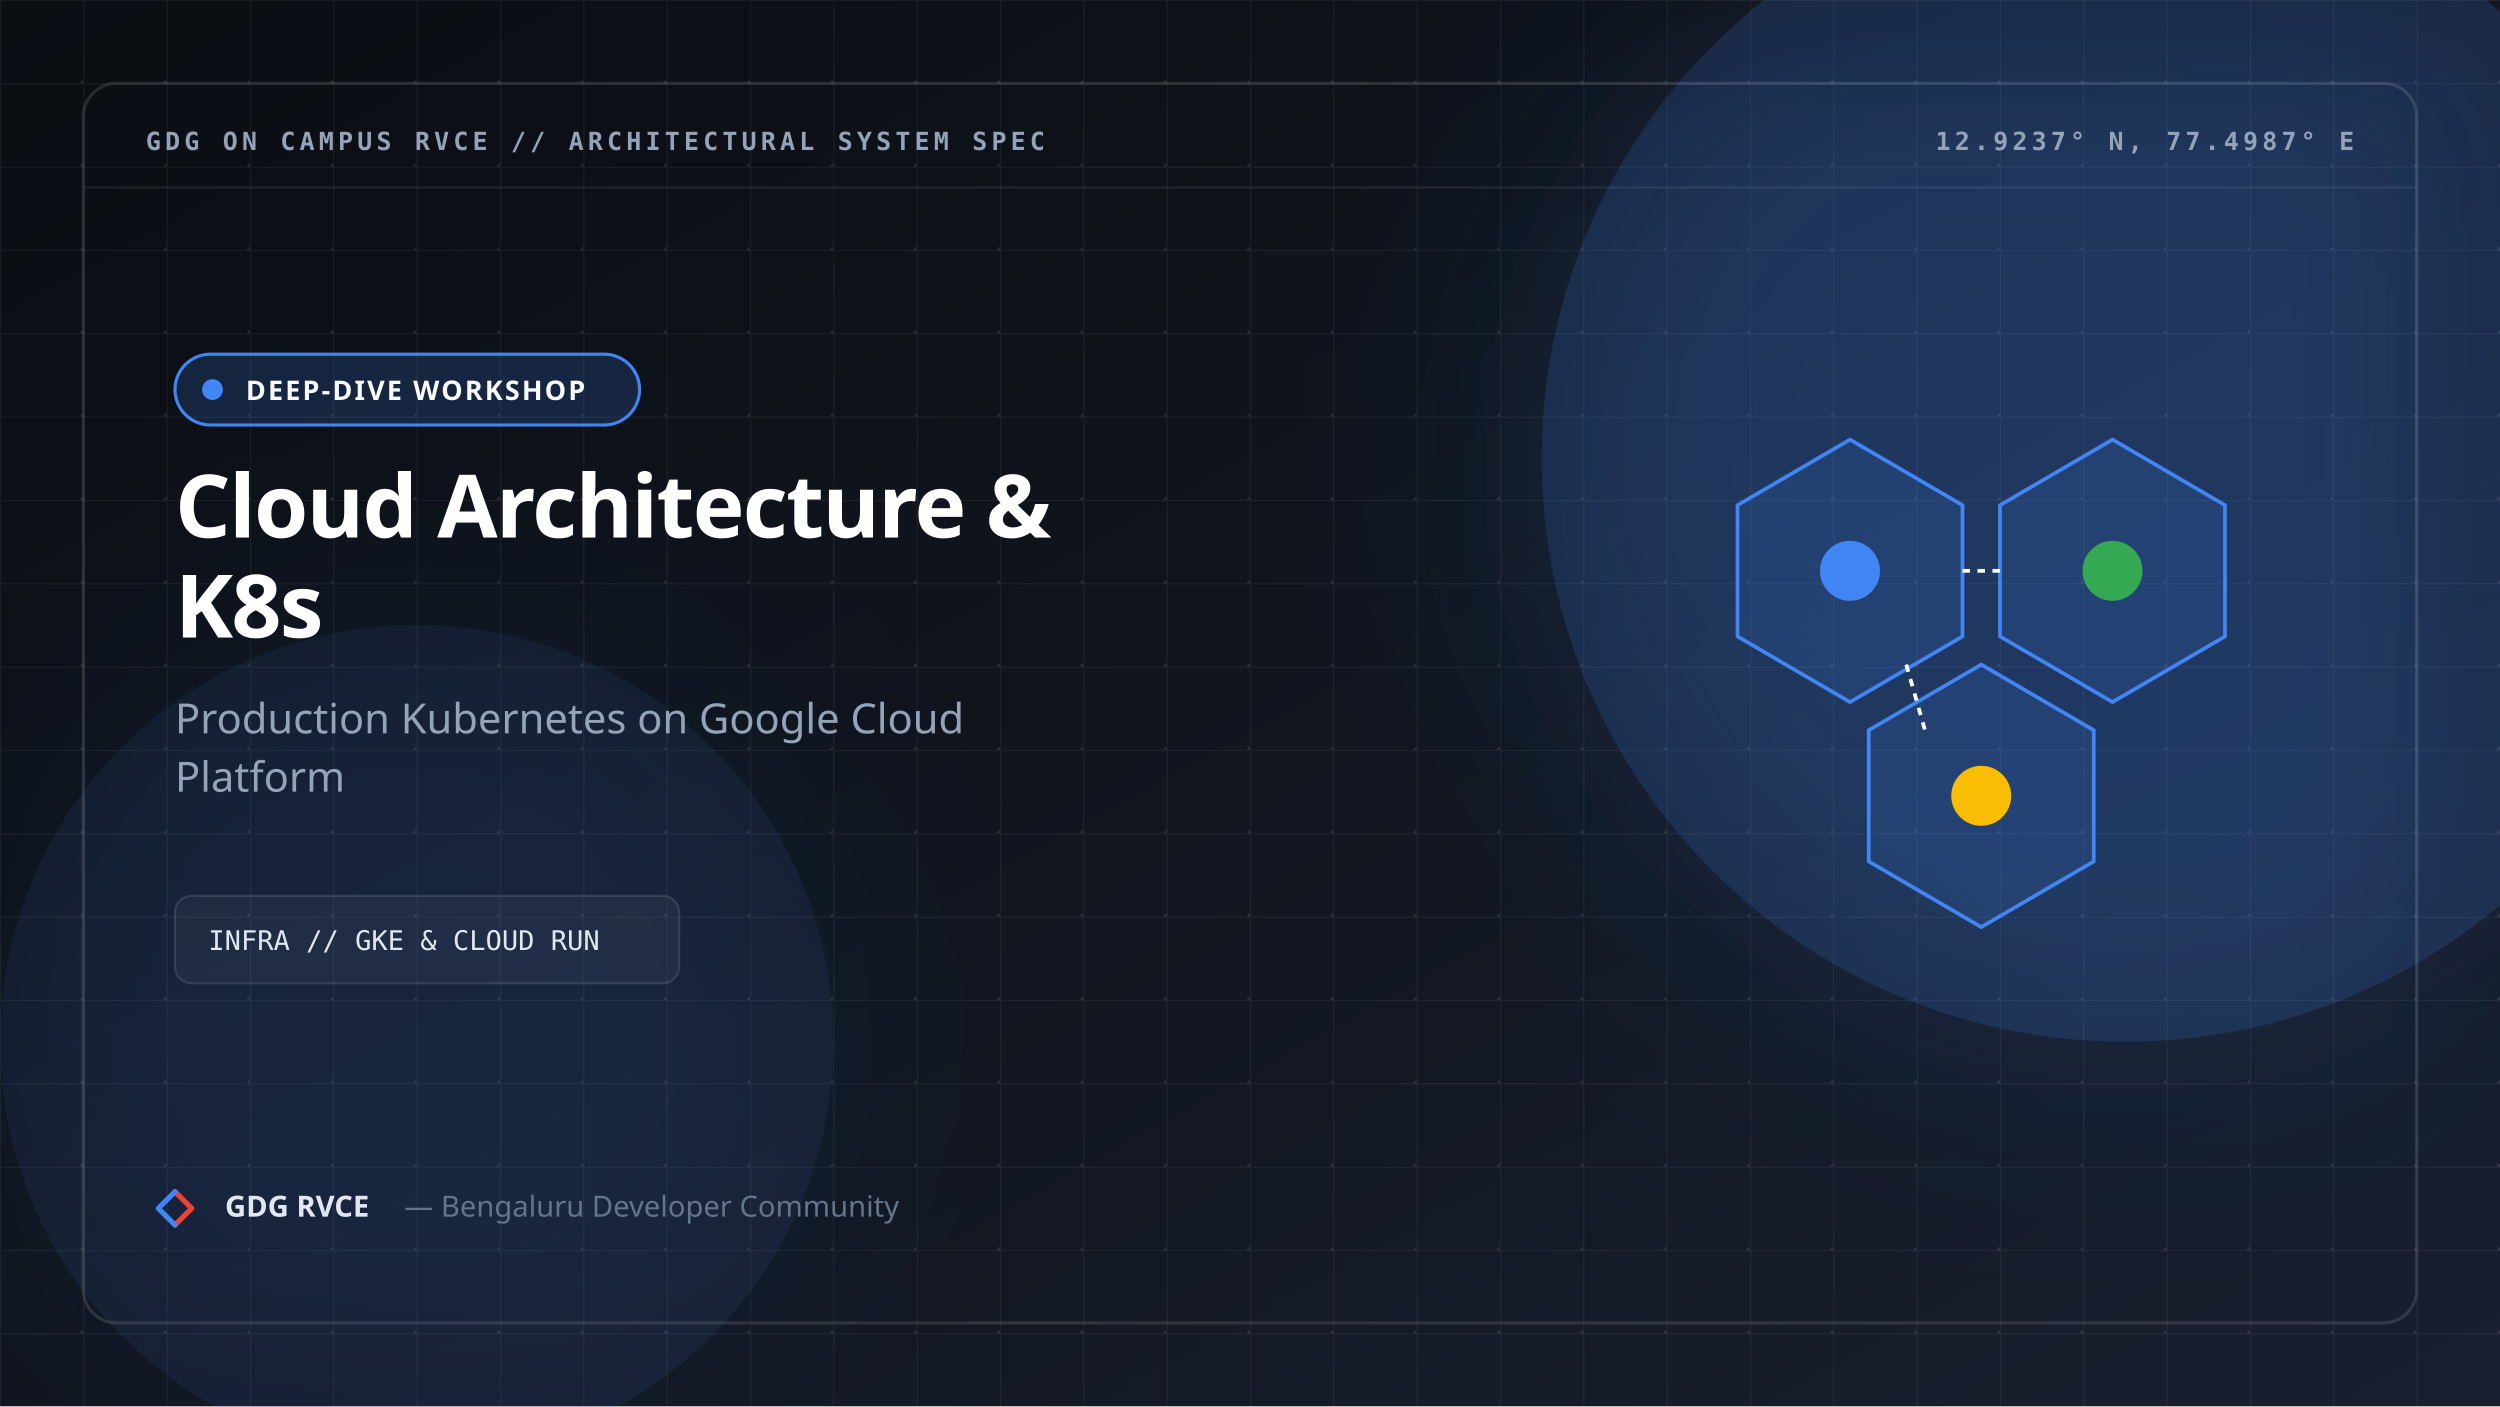
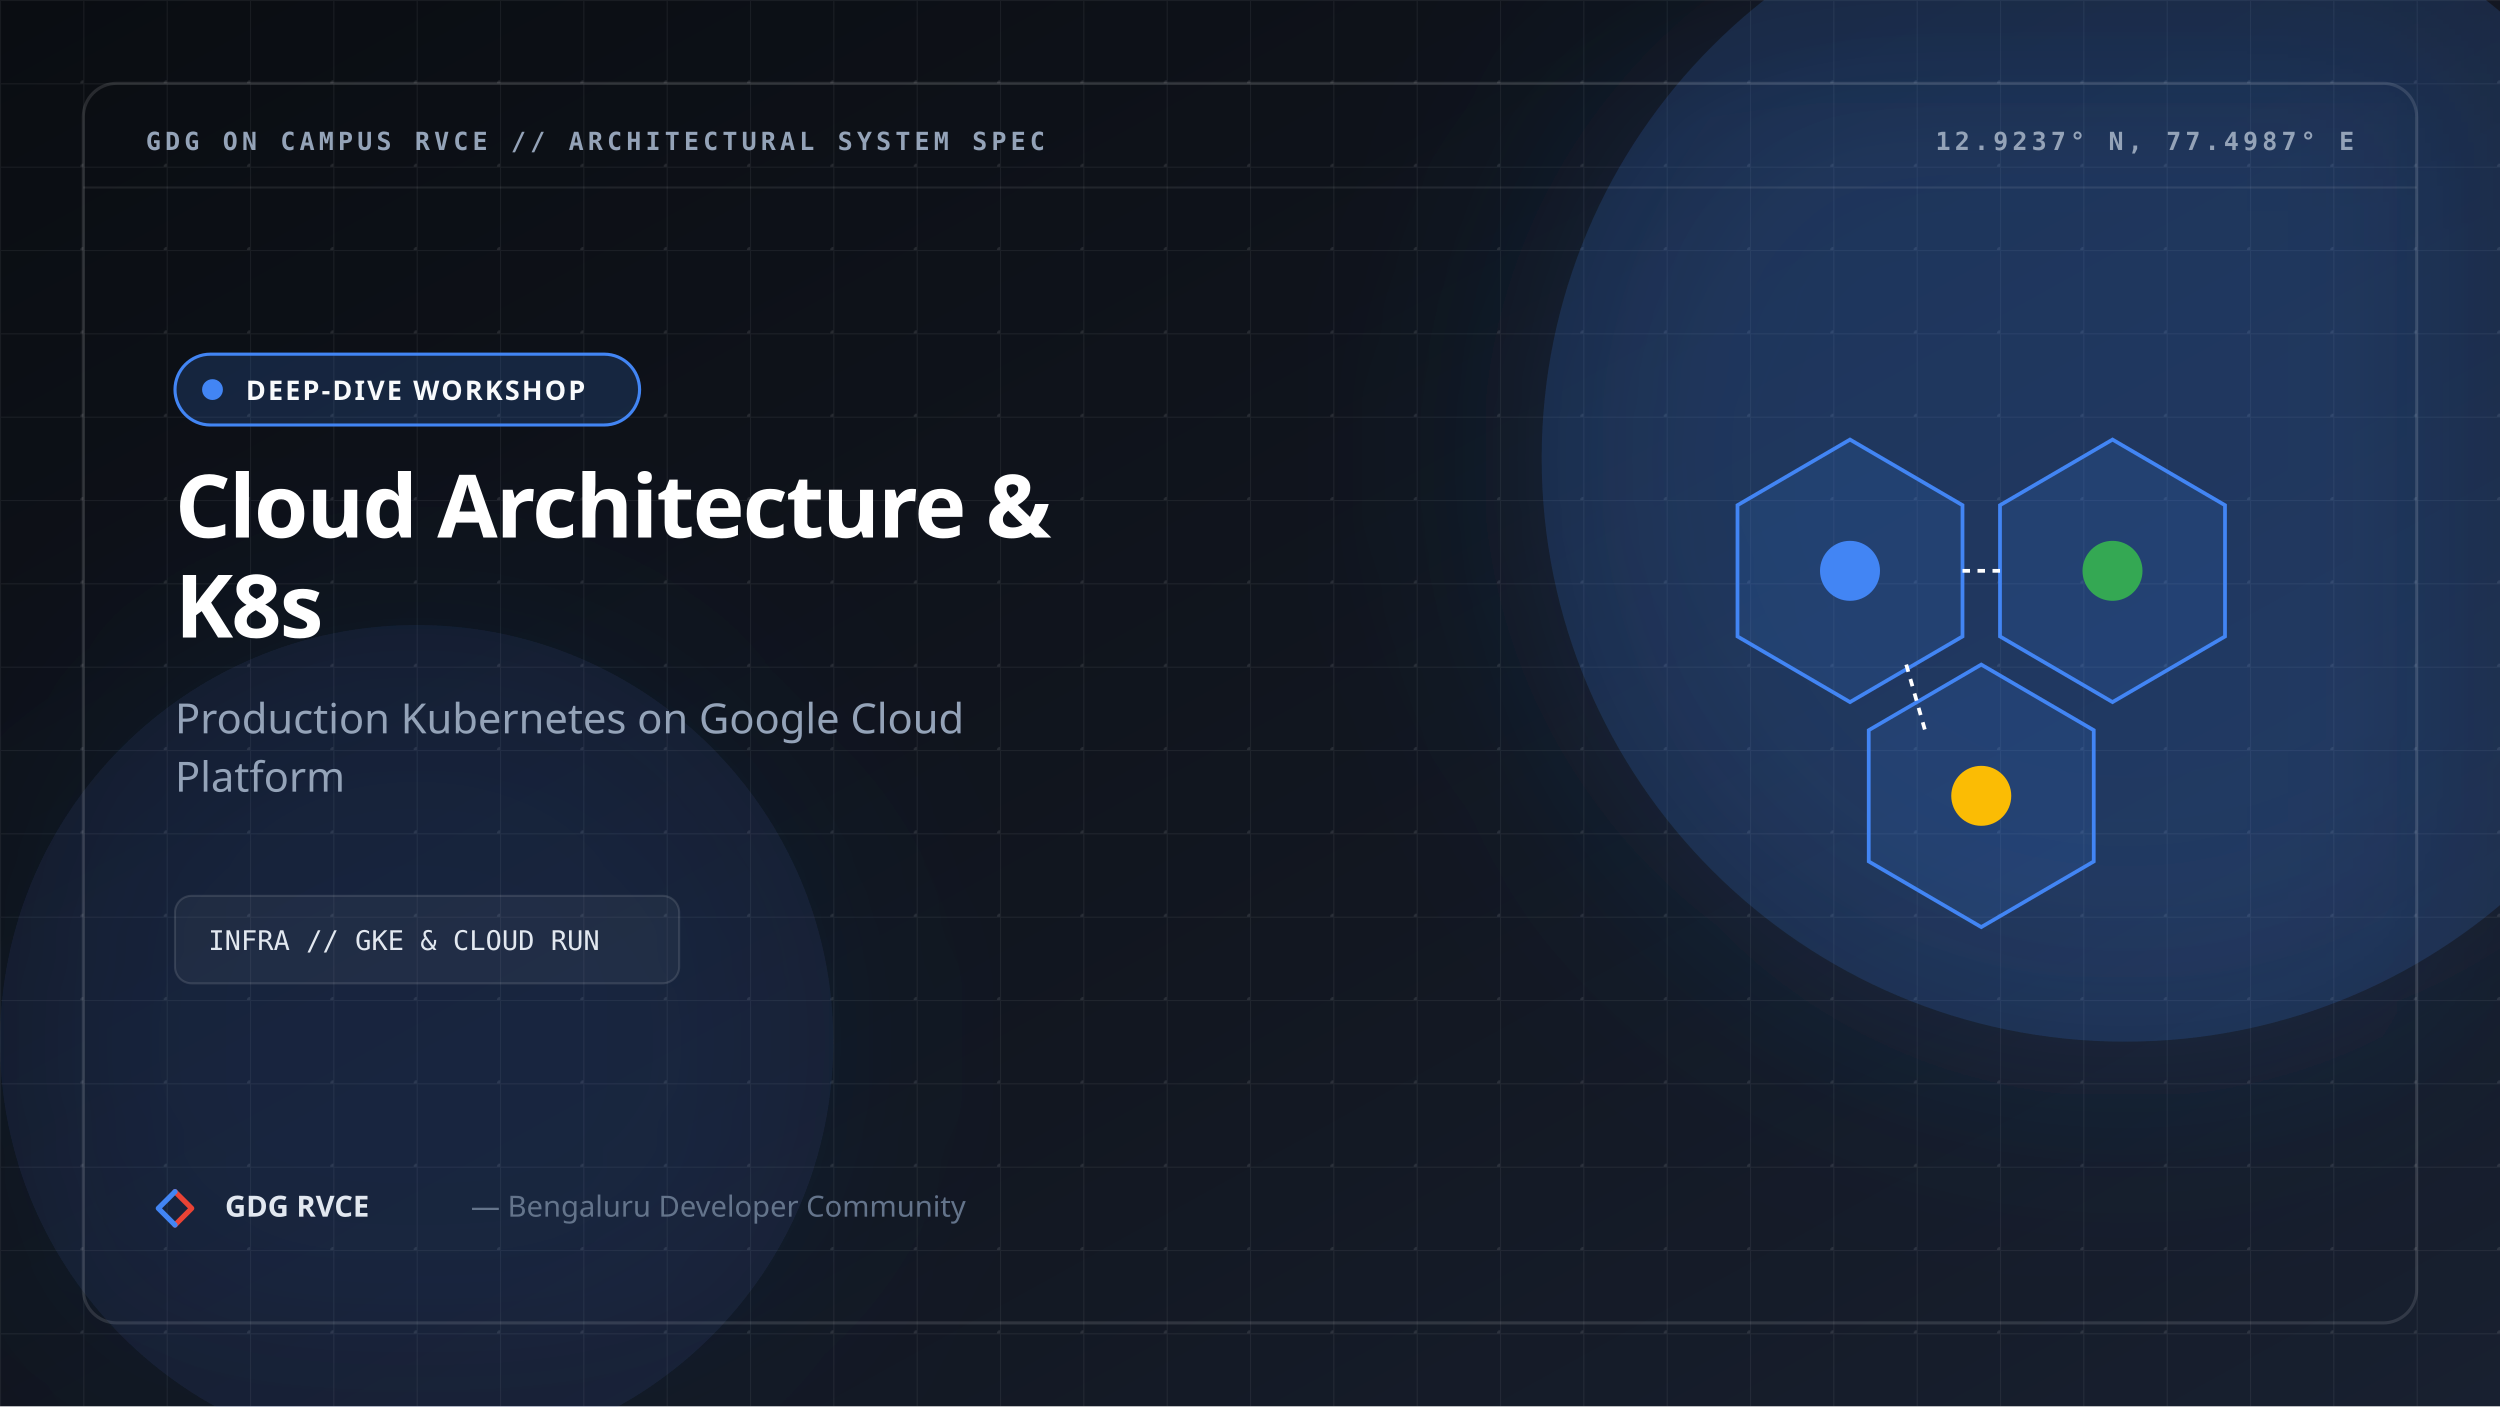
<svg xmlns="http://www.w3.org/2000/svg" viewBox="0 0 1200 675" width="1200px" height="675px" fill="none">
  <defs>
    <linearGradient id="bgGrad" x1="0" y1="0" x2="1" y2="1">
      <stop offset="0%" stop-color="#0A0D12" />
      <stop offset="60%" stop-color="#121721" />
      <stop offset="100%" stop-color="#182030" />
    </linearGradient>
    <linearGradient id="accentGrad" x1="0" y1="0" x2="1" y2="1">
      <stop offset="0%" stop-color="#4285F4" />
      <stop offset="100%" stop-color="#FFFFFF" stop-opacity="0.8" />
    </linearGradient>
    <filter id="softGlow" x="-20%" y="-20%" width="140%" height="140%">
      <feGaussianBlur stdDeviation="60" result="blur" />
      <feComposite in="SourceGraphic" in2="blur" operator="over" />
    </filter>
    <pattern id="gridPattern" width="40" height="40" patternUnits="userSpaceOnUse">
      <path d="M 40 0 L 0 0 0 40" fill="none" stroke="rgba(255,255,255,0.06)" stroke-width="1" />
      <circle cx="40" cy="40" r="1.5" fill="rgba(255,255,255,0.1)" />
    </pattern>
  </defs>
  <rect width="1200" height="675" fill="url(#bgGrad)" />
  <rect width="1200" height="675" fill="url(#gridPattern)" />
  <circle cx="1020" cy="220" r="280" fill="#4285F4" fill-opacity="0.16" filter="url(#softGlow)" />
  <circle cx="200" cy="500" r="200" fill="#4285F4" fill-opacity="0.08" filter="url(#softGlow)" />
  <rect x="40" y="40" width="1120" height="595" rx="16" fill="none" stroke="rgba(255,255,255,0.12)" stroke-width="1.5" />
  <line x1="40" y1="90" x2="1160" y2="90" stroke="rgba(255,255,255,0.08)" stroke-width="1" />
  <text x="70" y="72" font-family="monospace" font-size="12" font-weight="600" fill="#94A3B8" letter-spacing="2">GDG ON CAMPUS RVCE // ARCHITECTURAL SYSTEM SPEC</text>
  <text x="1130" y="72" font-family="monospace" font-size="12" font-weight="600" fill="#94A3B8" text-anchor="end" letter-spacing="2">12.9237° N, 77.4987° E</text>
  <g transform="translate(84, 170)">
    <rect x="0" y="0" width="223" height="34" rx="17" fill="#4285F4" fill-opacity="0.18" stroke="#4285F4" stroke-width="1.5" />
    <circle cx="18" cy="17" r="5" fill="#4285F4" />
    <text x="34" y="22" font-family="sans-serif" font-size="13" font-weight="bold" fill="#F8FAFC" letter-spacing="1">DEEP-DIVE WORKSHOP</text>
    <text x="0" y="88" font-family="sans-serif" font-size="42" font-weight="800" fill="#FFFFFF" letter-spacing="-0.8">
      <tspan x="0" dy="0">Cloud Architecture &amp;</tspan>
      <tspan x="0" dy="48">K8s</tspan>
    </text>
    <text x="0" y="182" font-family="sans-serif" font-size="20" font-weight="500" fill="#94A3B8">
      <tspan x="0" dy="0">Production Kubernetes on Google Cloud</tspan>
      <tspan x="0" dy="28">Platform</tspan>
    </text>
    <g transform="translate(0, 260)">
      <rect x="0" y="0" width="242" height="42" rx="8" fill="rgba(255,255,255,0.04)" stroke="rgba(255,255,255,0.12)" stroke-width="1" />
      <text x="16" y="26" font-family="monospace" font-size="13" fill="#E2E8F0">INFRA // GKE &amp; CLOUD RUN</text>
    </g>
  </g>
  <g transform="translate(780, 175) scale(0.90)">
    <g stroke="#4285F4" stroke-width="2" fill="rgba(66,133,244,0.12)">
      <polygon points="120,40 180,75 180,145 120,180 60,145 60,75" />
      <polygon points="260,40 320,75 320,145 260,180 200,145 200,75" />
      <polygon points="190,160 250,195 250,265 190,300 130,265 130,195" />
    </g>
    <line x1="180" y1="110" x2="200" y2="110" stroke="#FFFFFF" stroke-width="2" stroke-dasharray="4 4" />
    <line x1="150" y1="160" x2="160" y2="195" stroke="#FFFFFF" stroke-width="2" stroke-dasharray="4 4" />
    <circle cx="120" cy="110" r="16" fill="#4285F4" />
    <circle cx="260" cy="110" r="16" fill="#34A853" />
    <circle cx="190" cy="230" r="16" fill="#FBBC04" />
  </g>
  <g transform="translate(84, 580)">
    <path d="M0 8L8 0L0 -8" stroke="#EA4335" stroke-width="2.5" stroke-linecap="round" stroke-linejoin="round" />
    <path d="M0 -8L-8 0L0 8" stroke="#4285F4" stroke-width="2.5" stroke-linecap="round" stroke-linejoin="round" />
    <text x="24" y="4" font-family="sans-serif" font-size="14" font-weight="700" fill="#E2E8F0">GDG RVCE</text>
-     <text x="110" y="4" font-family="sans-serif" font-size="14" fill="#64748B">— Bengaluru Developer Community</text>
+     <text x="142" y="4" font-family="sans-serif" font-size="14" fill="#64748B">— Bengaluru Developer Community</text>
  </g>
</svg>
